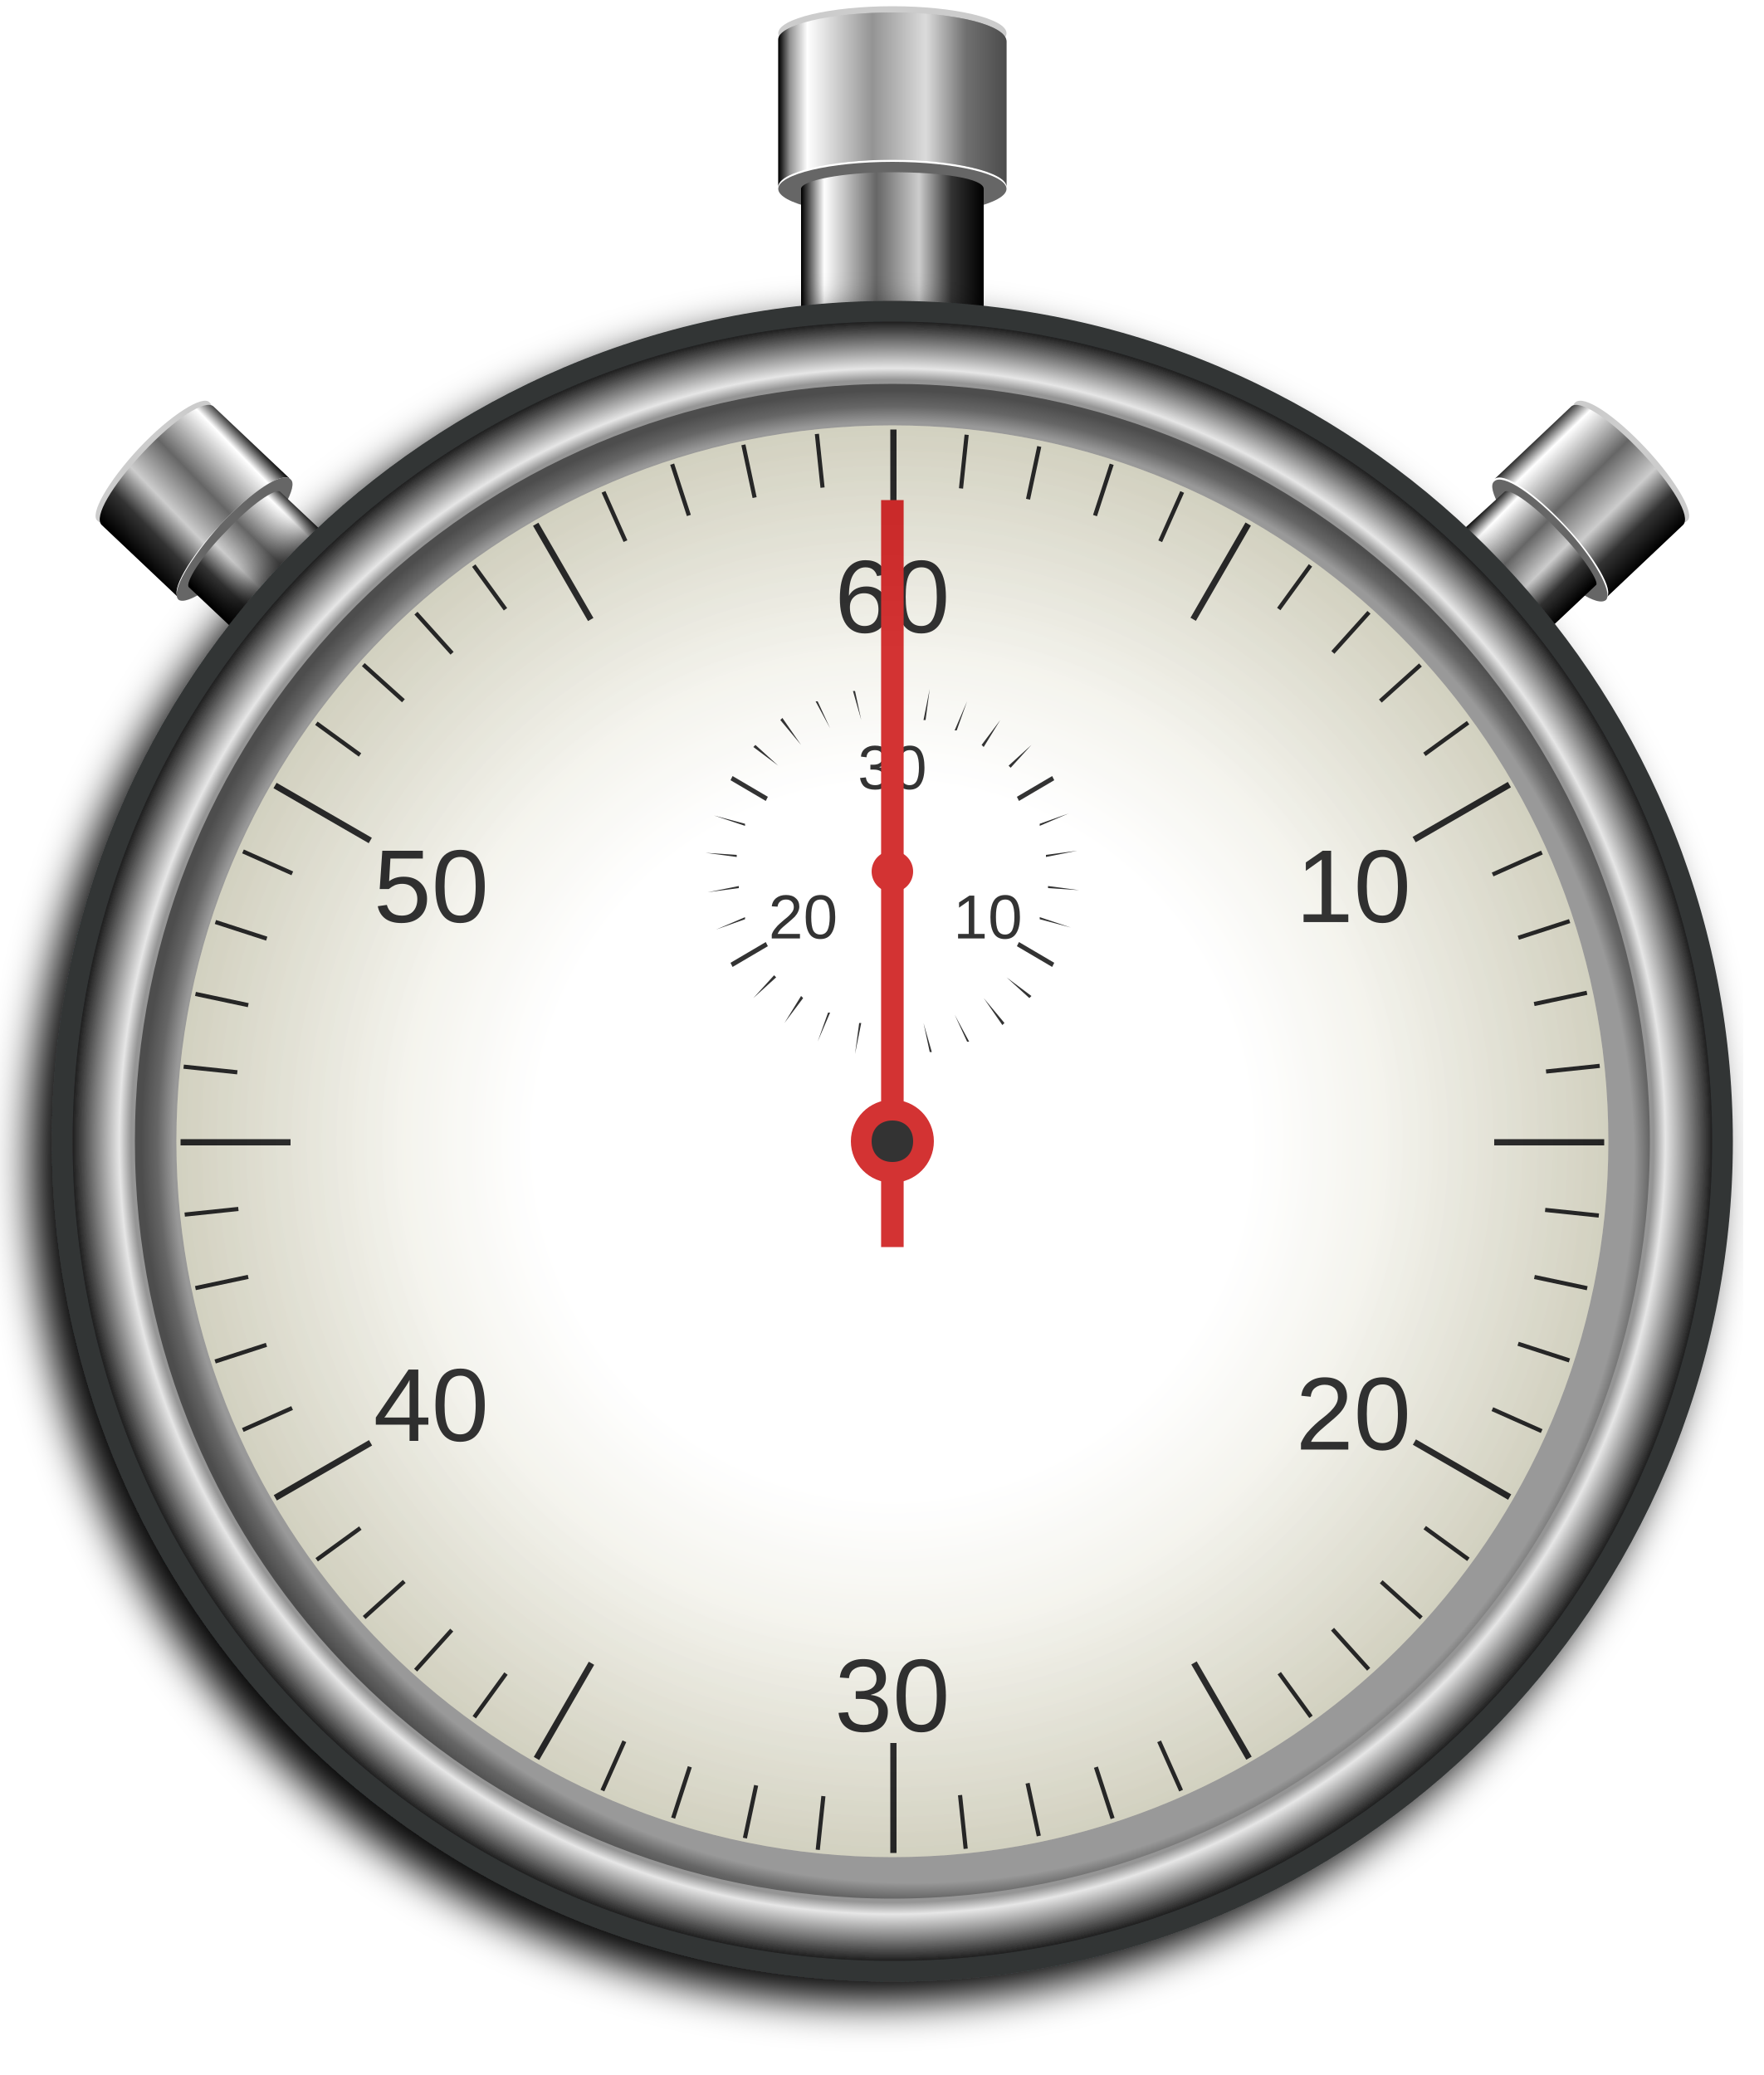
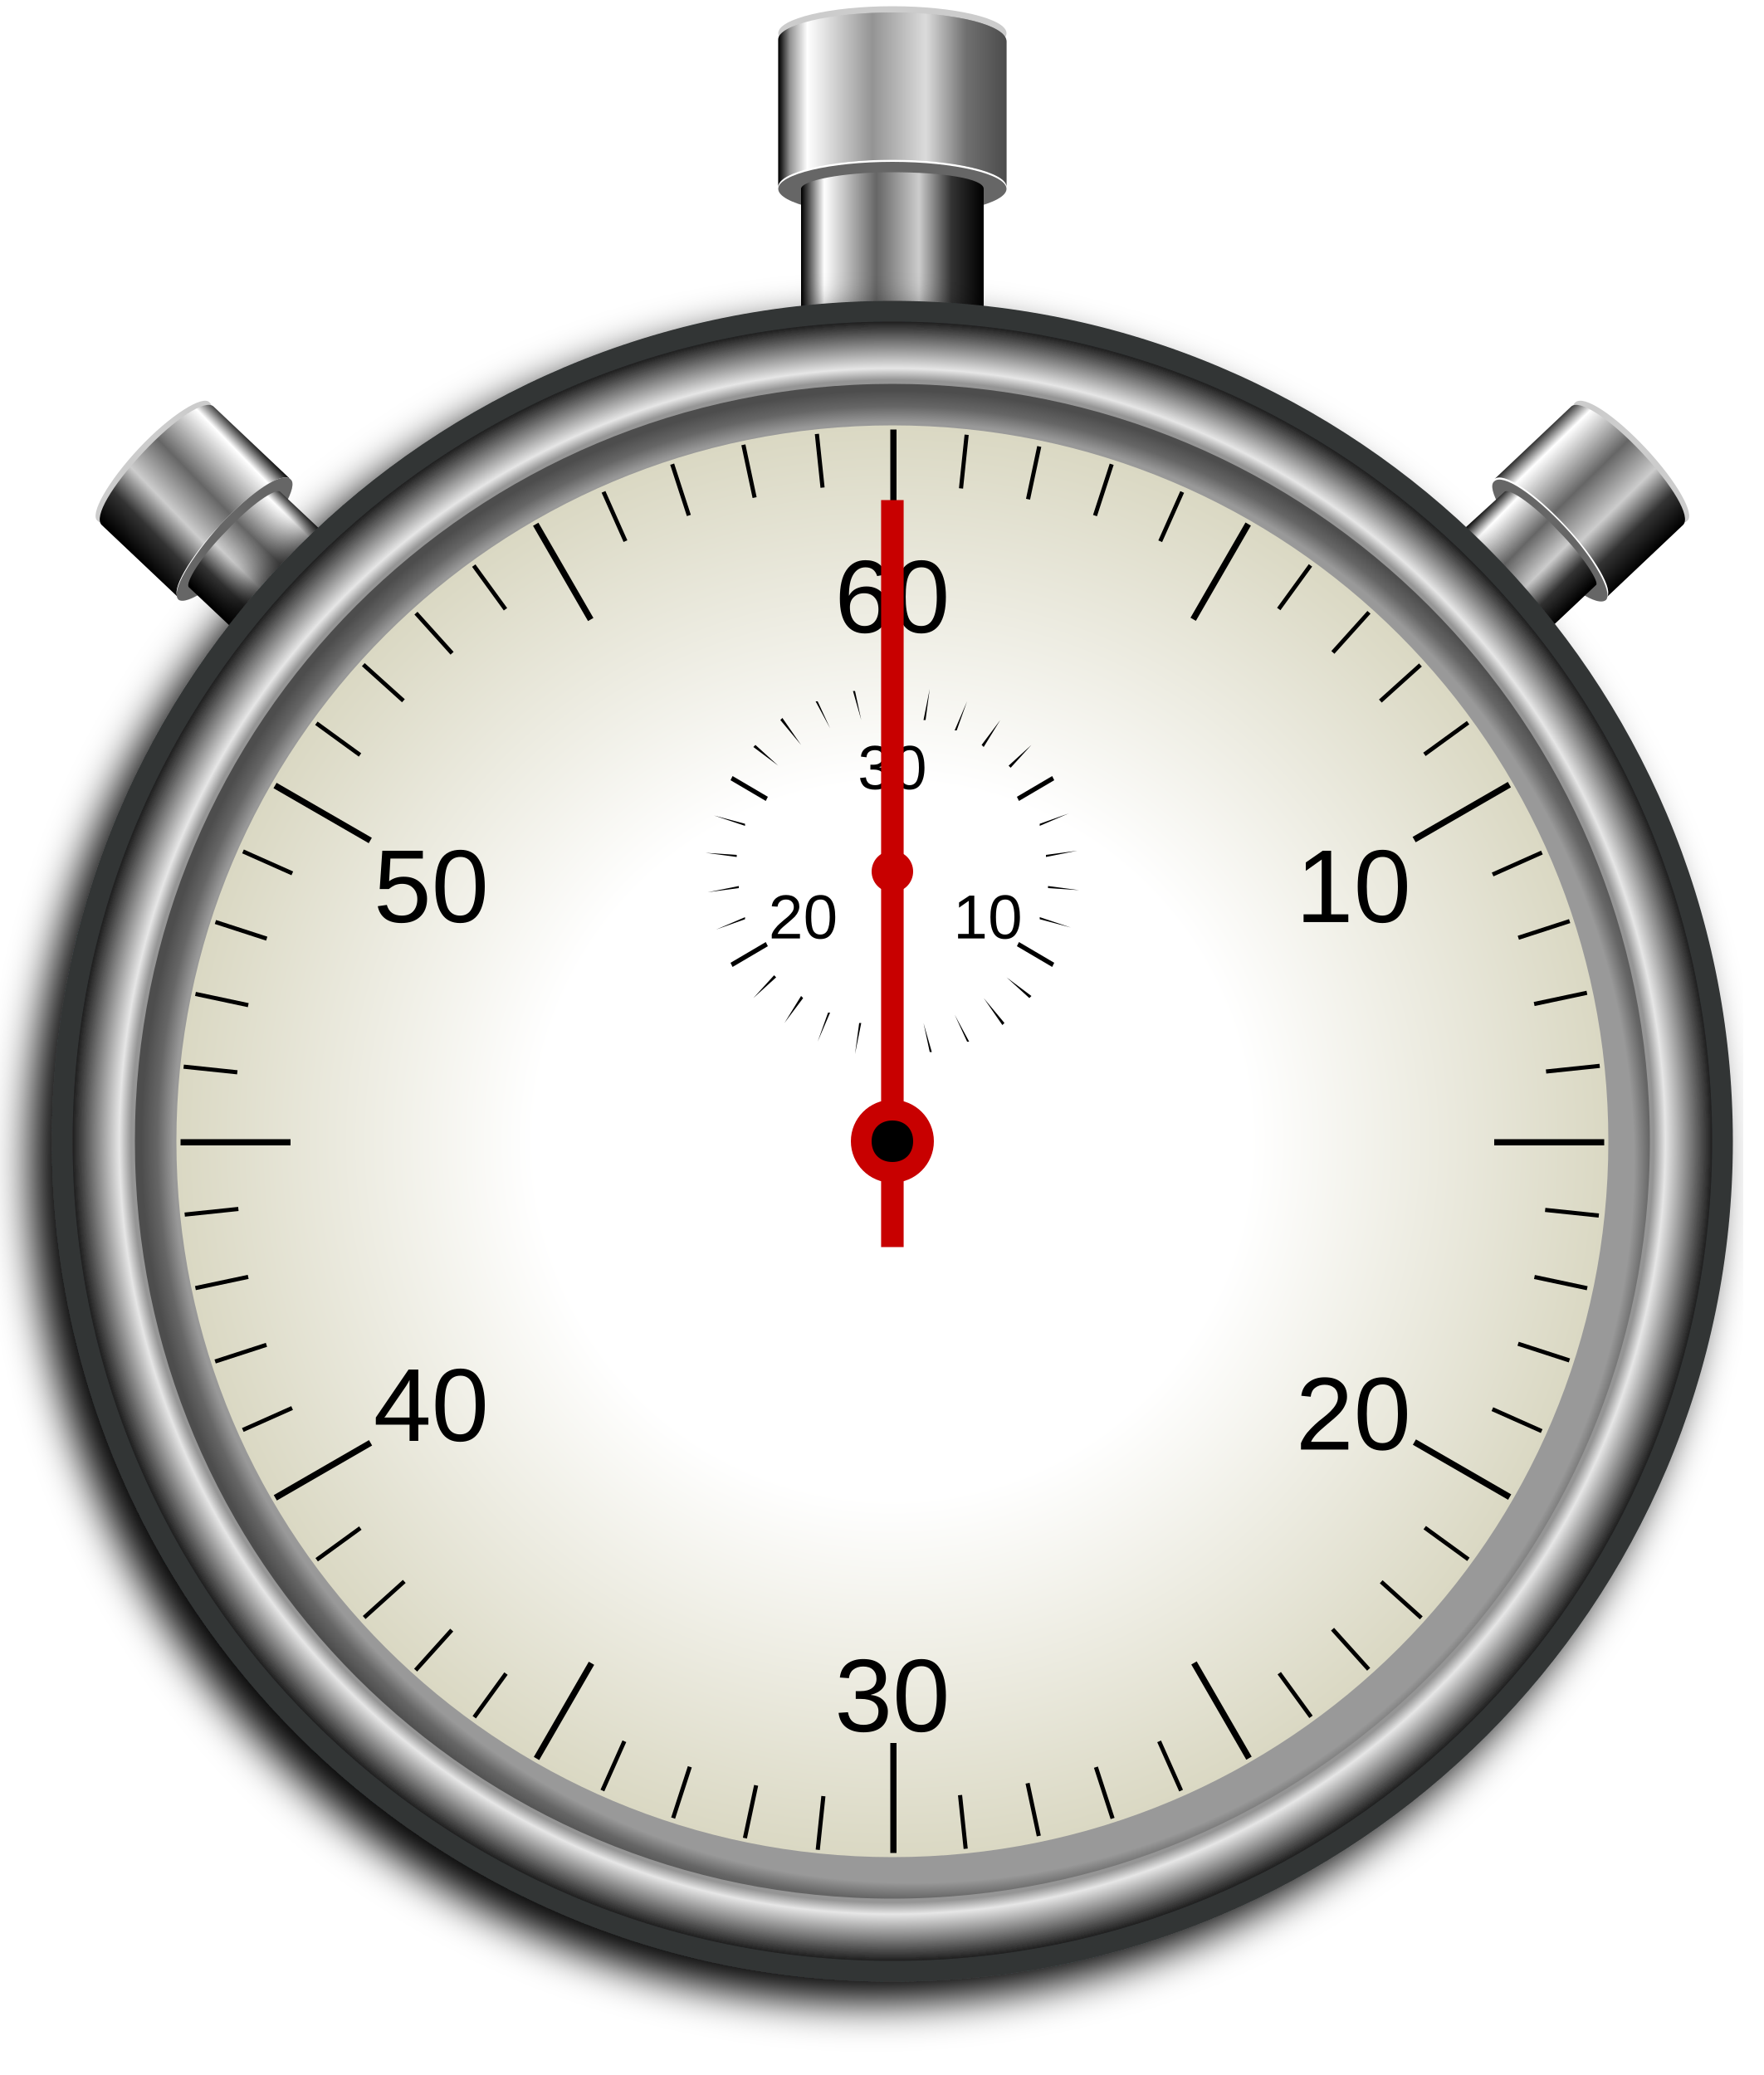
<svg xmlns="http://www.w3.org/2000/svg" version="1.1" id="stopwatch" x="0px" y="0px" viewBox="-3 0 85 100" xml:space="preserve">
  <defs>
    <filter id="shadow">
      <feDropShadow dx="-1" dy="1" stdDeviation="1" />
    </filter>
  </defs>
  <style type="text/css">
	.st0{fill:#CCCCCC;}
	.st1{fill:url(#path6078_1_);}
	.st2{fill:#666666;}
	.st3{fill:url(#path6076_1_);}
	.st4{fill:url(#path6034_1_);}
	.st5{opacity:0.3;fill:url(#path6932_1_);enable-background:new    ;}
	.st6{fill:url(#path6005_1_);}
	.st7{fill:url(#path6062_1_);}
	.st8{fill:url(#path6060_1_);}
	.st9{fill:url(#body-outer_1_);stroke:#313435;stroke-width:1;filter:url(#shadow);}
	.st10{fill:url(#body-inner_1_);}
	.st11{fill:url(#dial_1_);}
	.st12{font-family:'Arial';}
	.st13{font-size:3px;}
	.st14{font-size:5px;}
	.st15{fill:none;stroke:#C80000;stroke-width:0.513;stroke-miterlimit:10;}
	.st16{fill:#C80000;}
	.st17{fill:none;stroke:#C80000;stroke-width:1.086;stroke-miterlimit:10;}
- 	.st18{opacity:0.2;fill:url(#overlay_1_);enable-background:new    ;}
	.st17 {
		transform-origin: 40px 55px;
		animation: spin 60s infinite linear;
	}
	@keyframes spin {
		0% { transform: rotate(0deg) }
		100% { transform: rotate(360deg) }
	}
</style>
  <g id="knob-l">
    <path id="path6072" class="st0" d="   M1.7,25.1c0.4,0.4,1.9-0.6,3.4-2.2s2.4-3.2,2-3.5C6.8,19,5.2,20,3.7,21.6S1.3,24.8,1.7,25.1z" />
    <linearGradient id="path6078_1_" gradientUnits="userSpaceOnUse" x1="10.412" y1="63.252" x2="4.706" y2="57.685" gradientTransform="matrix(0.9949 0 0 -1.0051 -1.2869 84.6353)">
      <stop offset="0" style="stop-color:#000000" />
      <stop offset="0.118" style="stop-color:#FFFFFF" />
      <stop offset="0.412" style="stop-color:#666666" />
      <stop offset="0.647" style="stop-color:#CCCCCC" />
      <stop offset="0.824" style="stop-color:#333333" />
      <stop offset="1" style="stop-color:#000000" />
    </linearGradient>
    <path id="path6078" class="st1" d="M3.9,21.8c1.5-1.6,3-2.6,3.4-2.2l3.7,3.5   c-0.4-0.4-1.9,0.6-3.4,2.2c-1.5,1.6-2.4,3.2-2,3.5l-3.7-3.5C1.5,24.9,2.4,23.4,3.9,21.8L3.9,21.8z" />
    <path id="path6074" class="st2" d="M5.6,28.9C6,29.2,7.5,28.2,9,26.6c1.5-1.6,2.4-3.2,2-3.5   c-0.4-0.4-1.9,0.6-3.4,2.2C6.2,26.9,5.2,28.5,5.6,28.9z" />
    <linearGradient id="path6076_1_" gradientUnits="userSpaceOnUse" x1="13.149" y1="58.255" x2="8.66" y2="53.651" gradientTransform="matrix(0.9969 0 0 -1.0031 -0.7657 83.7088)">
      <stop offset="0" style="stop-color:#000000" />
      <stop offset="0.118" style="stop-color:#FFFFFF" />
      <stop offset="0.412" style="stop-color:#666666" />
      <stop offset="0.647" style="stop-color:#CCCCCC" />
      <stop offset="0.824" style="stop-color:#333333" />
      <stop offset="1" style="stop-color:#000000" />
    </linearGradient>
    <path id="path6076" class="st3" d="M7.9,25.6   c1.2-1.3,2.4-2.1,2.6-1.9l3.5,3.3c0.2,0.2-0.5,1.4-1.8,2.7s-2.4,2.1-2.6,1.9l-3.5-3.3C5.9,28.1,6.7,26.8,7.9,25.6L7.9,25.6z" />
  </g>
  <g id="knob-m">
    <path id="path6044" class="st0" d="   M45.5,1.6c0,0.7-2.5,1.3-5.5,1.3s-5.5-0.6-5.5-1.3S37,0.3,40,0.3S45.5,0.9,45.5,1.6z" />
    <linearGradient id="path6034_1_" gradientUnits="userSpaceOnUse" x1="-1.347" y1="23.542" x2="8.269" y2="23.542" gradientTransform="matrix(1.1396 0 0 -0.8775 36.0558 25.5223)">
      <stop offset="0" style="stop-color:#000000" />
      <stop offset="0.126" style="stop-color:#FFFFFF" />
      <stop offset="0.412" style="stop-color:#666666" />
      <stop offset="0.647" style="stop-color:#CCCCCC" />
      <stop offset="0.824" style="stop-color:#333333" />
      <stop offset="1" style="stop-color:#000000" />
    </linearGradient>
    <path id="path6034" class="st4" d="M40,0.6c-3,0-5.5,0.6-5.5,1.3v7.1c0-0.7,2.5-1.3,5.5-1.3   s5.5,0.6,5.5,1.3V2C45.5,1.2,43,0.6,40,0.6z" />
    <linearGradient id="path6932_1_" gradientUnits="userSpaceOnUse" x1="-1.347" y1="23.542" x2="-0.866" y2="23.542" gradientTransform="matrix(1.1396 0 0 -0.8775 36.0558 25.5223)">
      <stop offset="0" style="stop-color:#000000" />
      <stop offset="1" style="stop-color:#FFFFFF" />
    </linearGradient>
    <path id="path6932" class="st5" d="M40,0.6c-3,0-5.5,0.6-5.5,1.3v7.1c0-0.7,2.5-1.3,5.5-1.3   s5.5,0.6,5.5,1.3V2C45.5,1.2,43,0.6,40,0.6z" />
    <path id="path6032" class="st2" d="M45.5,9.1c0,0.7-2.5,1.3-5.5,1.3s-5.5-0.6-5.5-1.3   c0-0.7,2.5-1.3,5.5-1.3S45.5,8.4,45.5,9.1z" />
    <linearGradient id="path6005_1_" gradientUnits="userSpaceOnUse" x1="26.23" y1="56.966" x2="34.717" y2="56.966" gradientTransform="matrix(1.0329 0 0 -0.9682 8.5236 67.5222)">
      <stop offset="0" style="stop-color:#000000" />
      <stop offset="0.126" style="stop-color:#FFFFFF" />
      <stop offset="0.412" style="stop-color:#666666" />
      <stop offset="0.647" style="stop-color:#CCCCCC" />
      <stop offset="0.824" style="stop-color:#333333" />
      <stop offset="1" style="stop-color:#000000" />
    </linearGradient>
    <path id="path6005" class="st6" d="M40,8.3c-2.4,0-4.4,0.4-4.4,0.8   v6.6c0,0.5,2,0.8,4.4,0.8c2.4,0,4.4-0.4,4.4-0.8V9.1C44.4,8.6,42.4,8.3,40,8.3z" />
  </g>
  <g id="knob-r">
    <path id="path6056" class="st0" d="   M78.3,25.1c-0.4,0.4-1.9-0.6-3.4-2.2s-2.4-3.2-2-3.5c0.4-0.4,1.9,0.6,3.4,2.2S78.7,24.8,78.3,25.1z" />
    <linearGradient id="path6062_1_" gradientUnits="userSpaceOnUse" x1="72.666" y1="63.399" x2="78.269" y2="57.604" gradientTransform="matrix(0.9949 0 0 -1.0051 -1.2869 84.6353)">
      <stop offset="0" style="stop-color:#000000" />
      <stop offset="0.126" style="stop-color:#FFFFFF" />
      <stop offset="0.412" style="stop-color:#666666" />
      <stop offset="0.647" style="stop-color:#CCCCCC" />
      <stop offset="0.824" style="stop-color:#333333" />
      <stop offset="1" style="stop-color:#000000" />
    </linearGradient>
    <path id="path6062" class="st7" d="M76.1,21.8c-1.5-1.6-3-2.6-3.4-2.2l-3.7,3.5   c0.4-0.4,1.9,0.6,3.4,2.2c1.5,1.6,2.4,3.2,2,3.5l3.7-3.5C78.5,24.9,77.6,23.4,76.1,21.8L76.1,21.8z" />
    <path id="path6058" class="st2" d="M74.4,28.9c-0.4,0.4-1.9-0.6-3.4-2.2c-1.5-1.6-2.4-3.2-2-3.5   c0.4-0.4,1.9,0.6,3.4,2.2C73.8,26.9,74.7,28.5,74.4,28.9L74.4,28.9z" />
    <linearGradient id="path6060_1_" gradientUnits="userSpaceOnUse" x1="68.626" y1="58.172" x2="73.126" y2="53.705" gradientTransform="matrix(0.9969 0 0 -1.0031 -0.7657 83.7088)">
      <stop offset="0" style="stop-color:#000000" />
      <stop offset="0.126" style="stop-color:#FFFFFF" />
      <stop offset="0.412" style="stop-color:#666666" />
      <stop offset="0.647" style="stop-color:#CCCCCC" />
      <stop offset="0.824" style="stop-color:#333333" />
      <stop offset="1" style="stop-color:#000000" />
    </linearGradient>
    <path id="path6060" class="st8" d="M72.1,25.6   c-1.2-1.3-2.4-2.1-2.6-1.9L66,26.9c-0.2,0.2,0.5,1.4,1.8,2.7c1.2,1.3,2.4,2.1,2.6,1.9l3.5-3.3C74.1,28.1,73.3,26.8,72.1,25.6z" />
  </g>
  <g id="body">
    <radialGradient id="body-outer_1_" cx="39.966" cy="27.273" r="40" gradientTransform="matrix(1 0 0 -1 3.369137e-02 82.2727)" gradientUnits="userSpaceOnUse">
      <stop offset="0" style="stop-color:#808080" />
      <stop offset="0.917" style="stop-color:#959595" />
      <stop offset="0.931" style="stop-color:#E6E6E6" />
      <stop offset="0.989" style="stop-color:#1A1A1A" />
      <stop offset="1" style="stop-color:#979797" />
    </radialGradient>
    <path id="body-outer" class="st9" d="   M80,55c0,22.1-17.9,40-40,40S0,77.1,0,55c0-22.1,17.9-40,40-40S80,32.9,80,55z" />
    <radialGradient id="body-inner_1_" cx="159.548" cy="30.285" r="36.5" gradientTransform="matrix(0.7071 -0.7071 -0.7164 -0.7164 -50.5764 190.0603)" gradientUnits="userSpaceOnUse">
      <stop offset="0" style="stop-color:#999999" />
      <stop offset="0.958" style="stop-color:#999999" />
      <stop offset="0.979" style="stop-color:#666666" />
      <stop offset="1" style="stop-color:#4D4D4D" />
    </radialGradient>
    <path id="body-inner" class="st10" d="   M76.5,55c0,20.2-16.3,36.5-36.5,36.5S3.5,75.2,3.5,55S19.8,18.5,40,18.5S76.5,34.8,76.5,55z" />
    <radialGradient id="dial_1_" cx="35.711" cy="36.249" r="36.69" gradientTransform="matrix(0.9403 0 0 -0.9403 6.4206 89.0845)" gradientUnits="userSpaceOnUse">
      <stop offset="0" style="stop-color:#FFFFFF" />
      <stop offset="0.5" style="stop-color:#FFFFFF" />
      <stop offset="1" style="stop-color:#DAD8C3" />
    </radialGradient>
    <path id="dial" class="st11" d="   M74.5,55c0,19.1-15.4,34.5-34.5,34.5S5.5,74.1,5.5,55S20.9,20.5,40,20.5S74.5,35.9,74.5,55z" />
  </g>
  <g id="tick-sec">
    <rect id="rect6952" x="39.9" y="20.7" width="0.3" height="5.3">
	</rect>
    <rect id="rect6954" x="24" y="24.9" transform="matrix(0.866 -0.5 0.5 0.866 -10.5496 15.7771)" width="0.3" height="5.3">
	</rect>
    <rect id="rect6956" x="12.4" y="36.5" transform="matrix(0.5 -0.866 0.866 0.5 -27.6311 30.4738)" width="0.3" height="5.3">
	</rect>
    <rect id="rect6958" x="5.7" y="54.9" width="5.3" height="0.3">
	</rect>
    <rect id="rect6960" x="9.9" y="70.7" transform="matrix(0.866 -0.5 0.5 0.866 -33.7326 15.7772)" width="5.3" height="0.3">
	</rect>
    <rect id="rect6962" x="21.5" y="82.3" transform="matrix(0.5 -0.866 0.866 0.5 -59.3002 62.1411)" width="5.3" height="0.3">
	</rect>
    <rect id="rect6964" x="39.9" y="84" width="0.3" height="5.3">
	</rect>
    <rect id="rect6966" x="55.7" y="79.8" transform="matrix(0.866 -0.5 0.5 0.866 -33.7327 38.9601)" width="0.3" height="5.3">
	</rect>
    <rect id="rect6968" x="67.3" y="68.2" transform="matrix(0.5 -0.866 0.866 0.5 -27.6316 93.8097)" width="0.3" height="5.3">
	</rect>
    <rect id="rect6970" x="69" y="54.9" width="5.3" height="0.3">
	</rect>
    <rect id="rect6972" x="64.8" y="39" transform="matrix(0.866 -0.5 0.5 0.866 -10.5502 38.9586)" width="5.3" height="0.3">
	</rect>
    <rect id="rect6974" x="53.2" y="27.4" transform="matrix(0.5 -0.866 0.866 0.5 4.037 62.1411)" width="5.3" height="0.3">
	</rect>
    <rect id="rect6978" x="36.4" y="20.9" transform="matrix(0.9945 -0.1045 0.1045 0.9945 -2.12 3.9424)" width="0.2" height="2.6">
	</rect>
    <rect id="rect6980" x="33" y="21.4" transform="matrix(0.9781 -0.2079 0.2079 0.9781 -4.0031 7.3874)" width="0.2" height="2.6">
	</rect>
    <rect id="rect6982" x="29.7" y="22.3" transform="matrix(0.9511 -0.309 0.309 0.9511 -5.8437 10.3677)" width="0.2" height="2.6">
	</rect>
    <rect id="rect6984" x="26.5" y="23.6" transform="matrix(0.9135 -0.4067 0.4067 0.9135 -7.8166 12.9629)" width="0.2" height="2.6">
	</rect>
    <rect id="rect6986" x="20.5" y="27" transform="matrix(0.809 -0.5878 0.5878 0.809 -12.7071 17.5239)" width="0.2" height="2.6">
	</rect>
    <rect id="rect6988" x="17.8" y="29.2" transform="matrix(0.7431 -0.6691 0.6691 0.7431 -15.7954 19.8289)" width="0.2" height="2.6">
	</rect>
    <rect id="rect6990" x="15.4" y="31.6" transform="matrix(0.6691 -0.7431 0.7431 0.6691 -19.3469 22.4055)" width="0.2" height="2.6">
	</rect>
    <rect id="rect6992" x="13.2" y="34.3" transform="matrix(0.5878 -0.809 0.809 0.5878 -23.3222 25.4533)" width="0.2" height="2.6">
	</rect>
    <rect id="rect6994" x="9.8" y="40.3" transform="matrix(0.4067 -0.9136 0.9136 0.4067 -32.1348 33.6871)" width="0.2" height="2.6">
	</rect>
    <rect id="rect6996" x="8.5" y="43.5" transform="matrix(0.309 -0.9511 0.9511 0.309 -36.65 39.1711)" width="0.2" height="2.6">
	</rect>
    <rect id="rect6998" x="7.6" y="46.8" transform="matrix(0.2079 -0.9782 0.9782 0.2079 -40.9617 45.7026)" width="0.2" height="2.6">
	</rect>
    <rect id="rect7000" x="7.1" y="50.2" transform="matrix(0.1045 -0.9945 0.9945 0.1045 -44.8269 53.3198)" width="0.2" height="2.6">
	</rect>
    <rect id="rect7002" x="5.9" y="58.3" transform="matrix(0.9945 -0.1045 0.1045 0.9945 -6.07 1.0725)" width="2.6" height="0.2">
	</rect>
    <rect id="rect7004" x="6.4" y="61.7" transform="matrix(0.9781 -0.2079 0.2079 0.9781 -12.6918 2.9604)" width="2.6" height="0.2">
	</rect>
    <rect id="rect7006" x="7.3" y="65.1" transform="matrix(0.9511 -0.309 0.309 0.9511 -19.7234 5.8579)" width="2.6" height="0.2">
	</rect>
    <rect id="rect7008" x="8.6" y="68.3" transform="matrix(0.9135 -0.4067 0.4067 0.9135 -26.9743 9.9287)" width="2.6" height="0.2">
	</rect>
    <rect id="rect7014" x="12" y="74.3" transform="matrix(0.809 -0.5878 0.5878 0.809 -41.1807 22.0338)" width="2.6" height="0.2">
	</rect>
    <rect id="rect7016" x="14.2" y="77" transform="matrix(0.7431 -0.6691 0.6691 0.7431 -47.5918 30.1603)" width="2.6" height="0.2">
	</rect>
    <rect id="rect7018" x="16.6" y="79.4" transform="matrix(0.6691 -0.7431 0.7431 0.6691 -53.1561 39.632)" width="2.6" height="0.2">
	</rect>
    <rect id="rect7020" x="19.3" y="81.6" transform="matrix(0.5878 -0.809 0.809 0.5878 -57.5869 50.3481)" width="2.6" height="0.2">
	</rect>
    <rect id="rect7022" x="25.3" y="85" transform="matrix(0.4067 -0.9135 0.9135 0.4067 -62.0009 74.7921)" width="2.6" height="0.2">
	</rect>
    <rect id="rect7024" x="28.5" y="86.3" transform="matrix(0.309 -0.9511 0.9511 0.309 -61.5454 88.0283)" width="2.6" height="0.2">
	</rect>
    <rect id="rect7026" x="31.8" y="87.2" transform="matrix(0.2079 -0.9781 0.9781 0.2079 -59.105 101.5378)" width="2.6" height="0.2">
	</rect>
    <rect id="rect7028" x="35.2" y="87.7" transform="matrix(0.1045 -0.9945 0.9945 0.1045 -54.5911 114.9774)" width="2.6" height="0.2">
	</rect>
    <rect id="rect7030" x="43.3" y="86.5" transform="matrix(0.9945 -0.1045 0.1045 0.9945 -8.9399 5.0225)" width="0.2" height="2.6">
	</rect>
    <rect id="rect7032" x="46.7" y="85.9" transform="matrix(0.9781 -0.2079 0.2079 0.9781 -17.119 11.6491)" width="0.2" height="2.6">
	</rect>
    <rect id="rect7034" x="50.1" y="85.1" transform="matrix(0.9511 -0.309 0.309 0.9511 -24.2332 19.7376)" width="0.2" height="2.6">
	</rect>
    <rect id="rect7036" x="53.3" y="83.8" transform="matrix(0.9135 -0.4067 0.4067 0.9135 -30.0085 29.0863)" width="0.2" height="2.6">
	</rect>
    <rect id="rect7038" x="59.3" y="80.4" transform="matrix(0.809 -0.5878 0.5878 0.809 -36.6711 50.5074)" width="0.2" height="2.6">
	</rect>
    <rect id="rect7040" x="62" y="78.2" transform="matrix(0.7431 -0.6691 0.6691 0.7431 -37.2603 61.9567)" width="0.2" height="2.6">
	</rect>
    <rect id="rect7042" x="64.4" y="75.8" transform="matrix(0.6691 -0.7431 0.7431 0.6691 -35.9297 73.4412)" width="0.2" height="2.6">
	</rect>
    <rect id="rect7044" x="66.6" y="73.1" transform="matrix(0.5878 -0.809 0.809 0.5878 -32.6922 84.6128)" width="0.2" height="2.6">
	</rect>
    <rect id="rect7046" x="70" y="67.1" transform="matrix(0.4067 -0.9135 0.9135 0.4067 -20.8945 104.6576)" width="0.2" height="2.6">
	</rect>
    <rect id="rect7048" x="71.3" y="63.9" transform="matrix(0.309 -0.9511 0.9511 0.309 -12.6867 112.9231)" width="0.2" height="2.6">
	</rect>
    <rect id="rect7050" x="72.2" y="60.5" transform="matrix(0.2079 -0.9781 0.9781 0.2079 -3.2682 119.6803)" width="0.2" height="2.6">
	</rect>
    <rect id="rect7052" x="72.7" y="57.1" transform="matrix(0.1045 -0.9945 0.9945 0.1045 7.0611 124.7415)" width="0.2" height="2.6">
	</rect>
    <rect id="rect7054" x="71.5" y="51.4" transform="matrix(0.9945 -0.1045 0.1045 0.9945 -4.9905 7.8938)" width="2.6" height="0.2">
	</rect>
    <rect id="rect7056" x="70.9" y="48" transform="matrix(0.9782 -0.2079 0.2079 0.9782 -8.43 16.0746)" width="2.6" height="0.2">
	</rect>
    <rect id="rect7058" x="70.1" y="44.7" transform="matrix(0.9511 -0.309 0.309 0.9511 -10.3535 24.2458)" width="2.6" height="0.2">
	</rect>
    <rect id="rect7060" x="68.8" y="41.5" transform="matrix(0.9136 -0.4067 0.4067 0.9136 -10.8513 32.1189)" width="2.6" height="0.2">
	</rect>
    <rect id="rect7062" x="65.4" y="35.5" transform="matrix(0.809 -0.5878 0.5878 0.809 -8.1971 45.9978)" width="2.6" height="0.2">
	</rect>
    <rect id="rect7064" x="63.2" y="32.8" transform="matrix(0.7431 -0.6691 0.6691 0.7431 -5.464 51.6253)" width="2.6" height="0.2">
	</rect>
    <rect id="rect7066" x="60.8" y="30.4" transform="matrix(0.6691 -0.7431 0.7431 0.6691 -2.1205 56.2147)" width="2.6" height="0.2">
	</rect>
    <rect id="rect7068" x="58.1" y="28.2" transform="matrix(0.5878 -0.809 0.809 0.5878 1.5722 59.7179)" width="2.6" height="0.2">
	</rect>
    <rect id="rect7070" x="52.1" y="24.8" transform="matrix(0.4067 -0.9135 0.9135 0.4067 8.9713 63.5512)" width="2.6" height="0.2">
	</rect>
    <rect id="rect7072" x="48.9" y="23.5" transform="matrix(0.309 -0.9511 0.9511 0.309 12.2081 64.0643)" width="2.6" height="0.2">
	</rect>
    <rect id="rect7074" x="45.5" y="22.6" transform="matrix(0.2079 -0.9781 0.9781 0.2079 14.8743 63.8434)" width="2.6" height="0.2">
	</rect>
    <rect id="rect7076" x="42.1" y="22.1" transform="matrix(0.1045 -0.9945 0.9945 0.1045 16.8297 63.0869)" width="2.6" height="0.2">
	</rect>
  </g>
  <g id="tick-min">
    <path id="path7487" d="M38.5,34.7L38.5,34.7l-0.4-1.4   l0.1,0L38.5,34.7z" />
    <path id="path7487_1_" d="M41.5,49.3L41.5,49.3   l0.4,1.4l-0.1,0L41.5,49.3z" />
    <path id="path7487_7_" d="M37,35.1L37,35.1l-0.7-1.3   l0.1,0L37,35.1z" />
    <path id="path7487_6_" d="M43,48.9L43,48.9l0.7,1.3   l-0.1,0L43,48.9z" />
    <path id="path7487_9_" d="M35.6,35.9L35.6,35.9l-1-1.2   l0.1-0.1L35.6,35.9z" />
    <path id="path7487_8_" d="M44.4,48.1L44.4,48.1l1,1.2   l-0.1,0.1L44.4,48.1z" />
    <path id="path7487_11_" d="M34.5,36.9L34.5,36.9   L33.3,36l0.1-0.1L34.5,36.9z" />
    <path id="path7487_10_" d="M45.5,47.1L45.5,47.1   l1.2,0.9l-0.1,0.1L45.5,47.1z" />
    <path id="path7487_19_" d="M41.8,33.2L41.8,33.2   l-0.2,1.5l-0.1,0L41.8,33.2z" />
    <path id="path7487_18_" d="M38.2,50.8L38.2,50.8   l0.2-1.5l0.1,0L38.2,50.8z" />
    <path id="path7487_17_" d="M43.6,33.8L43.6,33.8   l-0.5,1.4l-0.1,0L43.6,33.8z" />
    <path id="path7487_16_" d="M36.4,50.2L36.4,50.2   l0.5-1.4l0.1,0L36.4,50.2z" />
    <path id="path7487_15_" d="M45.2,34.7L45.2,34.7   L44.4,36l-0.1-0.1L45.2,34.7z" />
    <path id="path7487_14_" d="M34.8,49.3L34.8,49.3   l0.8-1.3l0.1,0.1L34.8,49.3z" />
    <path id="path7487_13_" d="M46.7,35.9L46.7,35.9   l-1,1.1l-0.1-0.1L46.7,35.9z" />
    <path id="path7487_12_" d="M33.3,48.1L33.3,48.1l1-1.1   l0.1,0.1L33.3,48.1z" />
    <path id="path7487_27_" d="M48.5,39.2L48.5,39.2   l-1.4,0.6l0-0.1L48.5,39.2z" />
    <path id="path7487_26_" d="M31.5,44.8L31.5,44.8   l1.4-0.6l0,0.1L31.5,44.8z" />
    <path id="path7487_25_" d="M48.9,41L48.9,41l-1.5,0.3   l0-0.1L48.9,41z" />
    <path id="path7487_24_" d="M31.1,43L31.1,43l1.5-0.3   l0,0.1L31.1,43z" />
    <path id="path7487_23_" d="M49,42.9L49,42.9l-1.5-0.1   l0-0.1L49,42.9z" />
    <path id="path7487_22_" d="M31,41.1L31,41.1l1.5,0.1   l0,0.1L31,41.1z" />
    <path id="path7487_21_" d="M48.6,44.7L48.6,44.7   l-1.5-0.4l0-0.1L48.6,44.7z" />
    <path id="path7487_20_" d="M31.4,39.3L31.4,39.3   l1.5,0.4l0,0.1L31.4,39.3z" />
    <path id="path7487_3_" d="M34,38.4l-0.1,0.2l-1.7-1   l0.1-0.2L34,38.4z" />
    <path id="path7487_2_" d="M46,45.6l0.1-0.2l1.7,1   l-0.1,0.2L46,45.6z" />
    <path id="path7487_29_" d="M40.1,35h-0.3v-2h0.3V35z" />
    <path id="path7487_28_" d="M39.9,49h0.3v2h-0.3V49z" />
    <path id="path7487_5_" d="M33.9,45.4l0.1,0.2l-1.7,1   l-0.1-0.2L33.9,45.4z" />
    <path id="path7487_4_" d="M46.1,38.6L46,38.4l1.7-1   l0.1,0.2L46.1,38.6z" />
    <text transform="matrix(1 0 0 1 42.9314 45.2261)" class="st12 st13">10</text>
    <text transform="matrix(1 0 0 1 34.0316 45.2257)" class="st12 st13">20</text>
    <text transform="matrix(1 0 0 1 38.3315 38.0259)" class="st12 st13">30</text>
  </g>
  <g id="minute">
    <text transform="matrix(1 0 0 1 37.2192 30.4812)" class="st12 st14">60</text>
    <text transform="matrix(1 0 0 1 15 44.4382)" class="st12 st14">50</text>
    <text transform="matrix(1 0 0 1 15.0001 69.4389)" class="st12 st14">40</text>
    <text transform="matrix(1 0 0 1 37.2195 83.4381)" class="st12 st14">30</text>
    <text transform="matrix(1 0 0 1 59.4386 69.8595)" class="st12 st14">20</text>
    <text transform="matrix(1 0 0 1 59.4385 44.4382)" class="st12 st14">10</text>
    <line class="st15" x1="40" y1="34.1" x2="40" y2="44" />
    <ellipse class="st16" cx="40" cy="42" rx="1" ry="1" />
  </g>
  <line id="arm" class="st17" x1="40" y1="24.1" x2="40" y2="60.1" />
  <circle id="center" class="st16" cx="40" cy="55" r="2" />
  <path id="center-dot" d="  M41,55c0,0.6-0.4,1-1,1c-0.6,0-1-0.4-1-1s0.4-1,1-1C40.6,54,41,54.4,41,55z" />
  <radialGradient id="overlay_1_" cx="35.711" cy="36.248" r="36.709" gradientTransform="matrix(0.9398 0 0 -0.9398 6.4379 89.0669)" gradientUnits="userSpaceOnUse">
    <stop offset="0" style="stop-color:#FFFFFF" />
    <stop offset="0.682" style="stop-color:#FFFFFF" />
    <stop offset="1" style="stop-color:#B3B3B3" />
  </radialGradient>
-   <path id="overlay" class="st18" d="  M74.5,55c0,19.1-15.4,34.5-34.5,34.5S5.5,74.1,5.5,55l0,0c0-19.1,15.4-34.5,34.5-34.5S74.5,35.9,74.5,55L74.5,55z" />
</svg>
